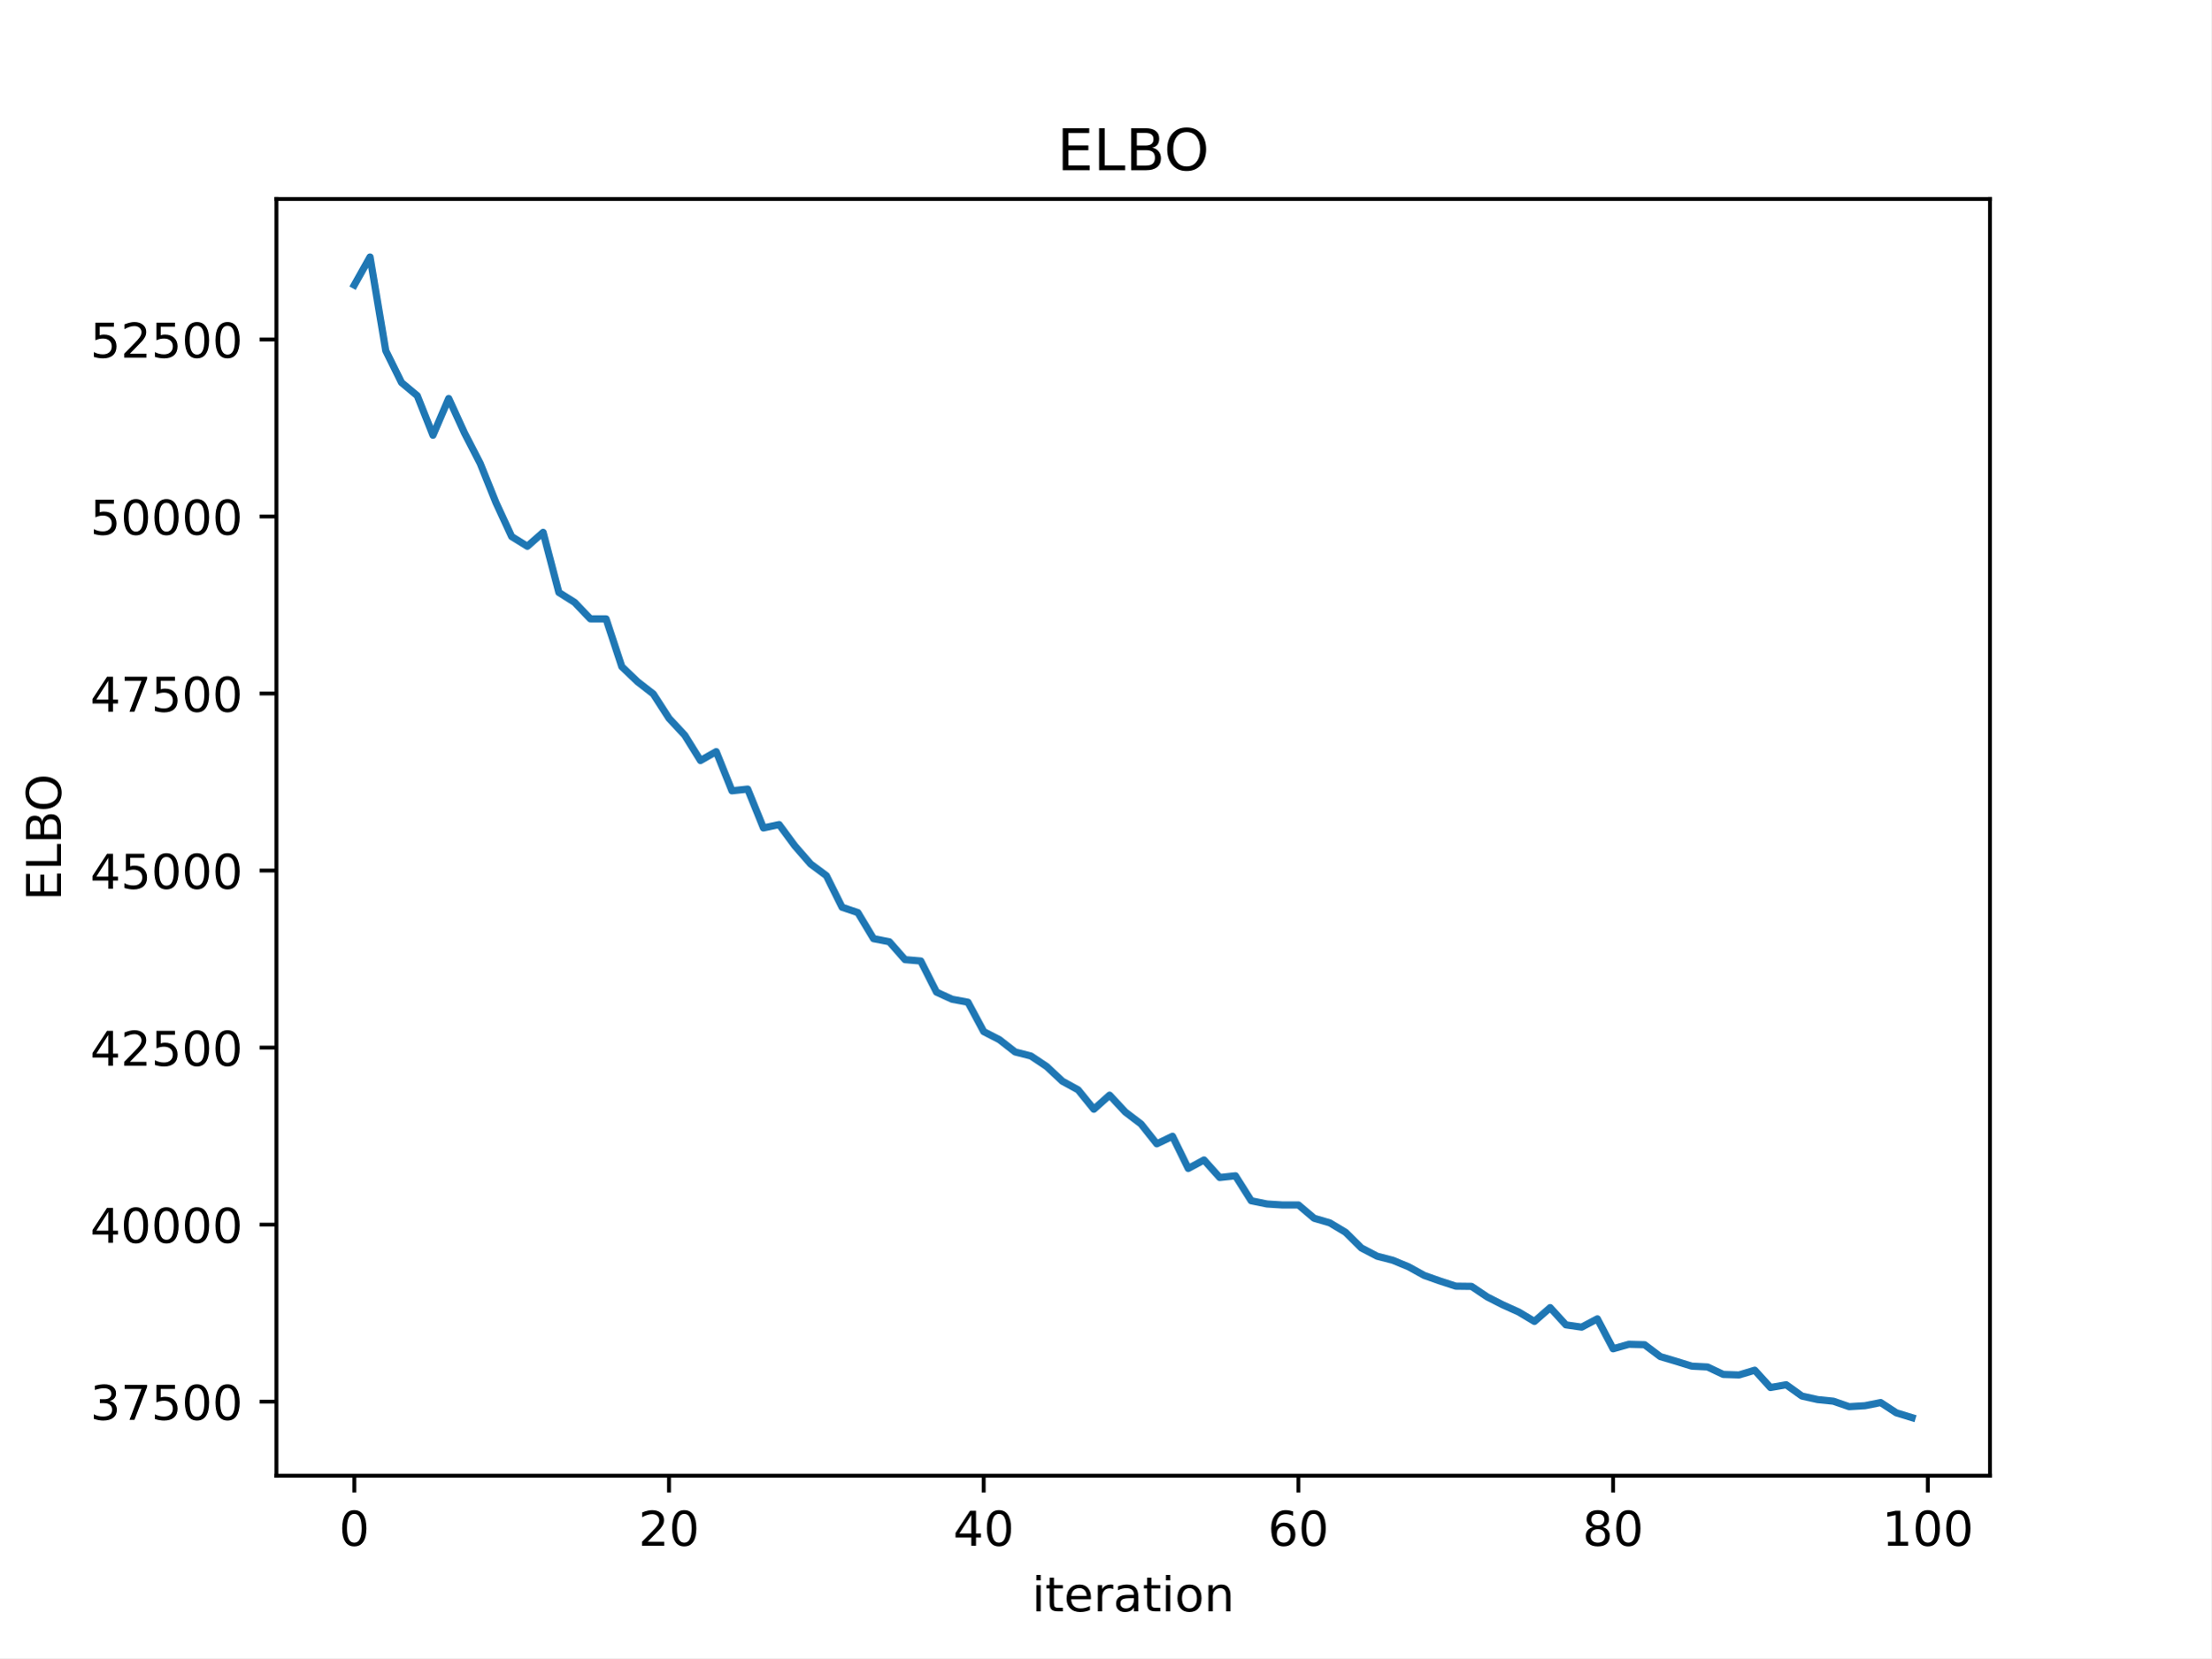
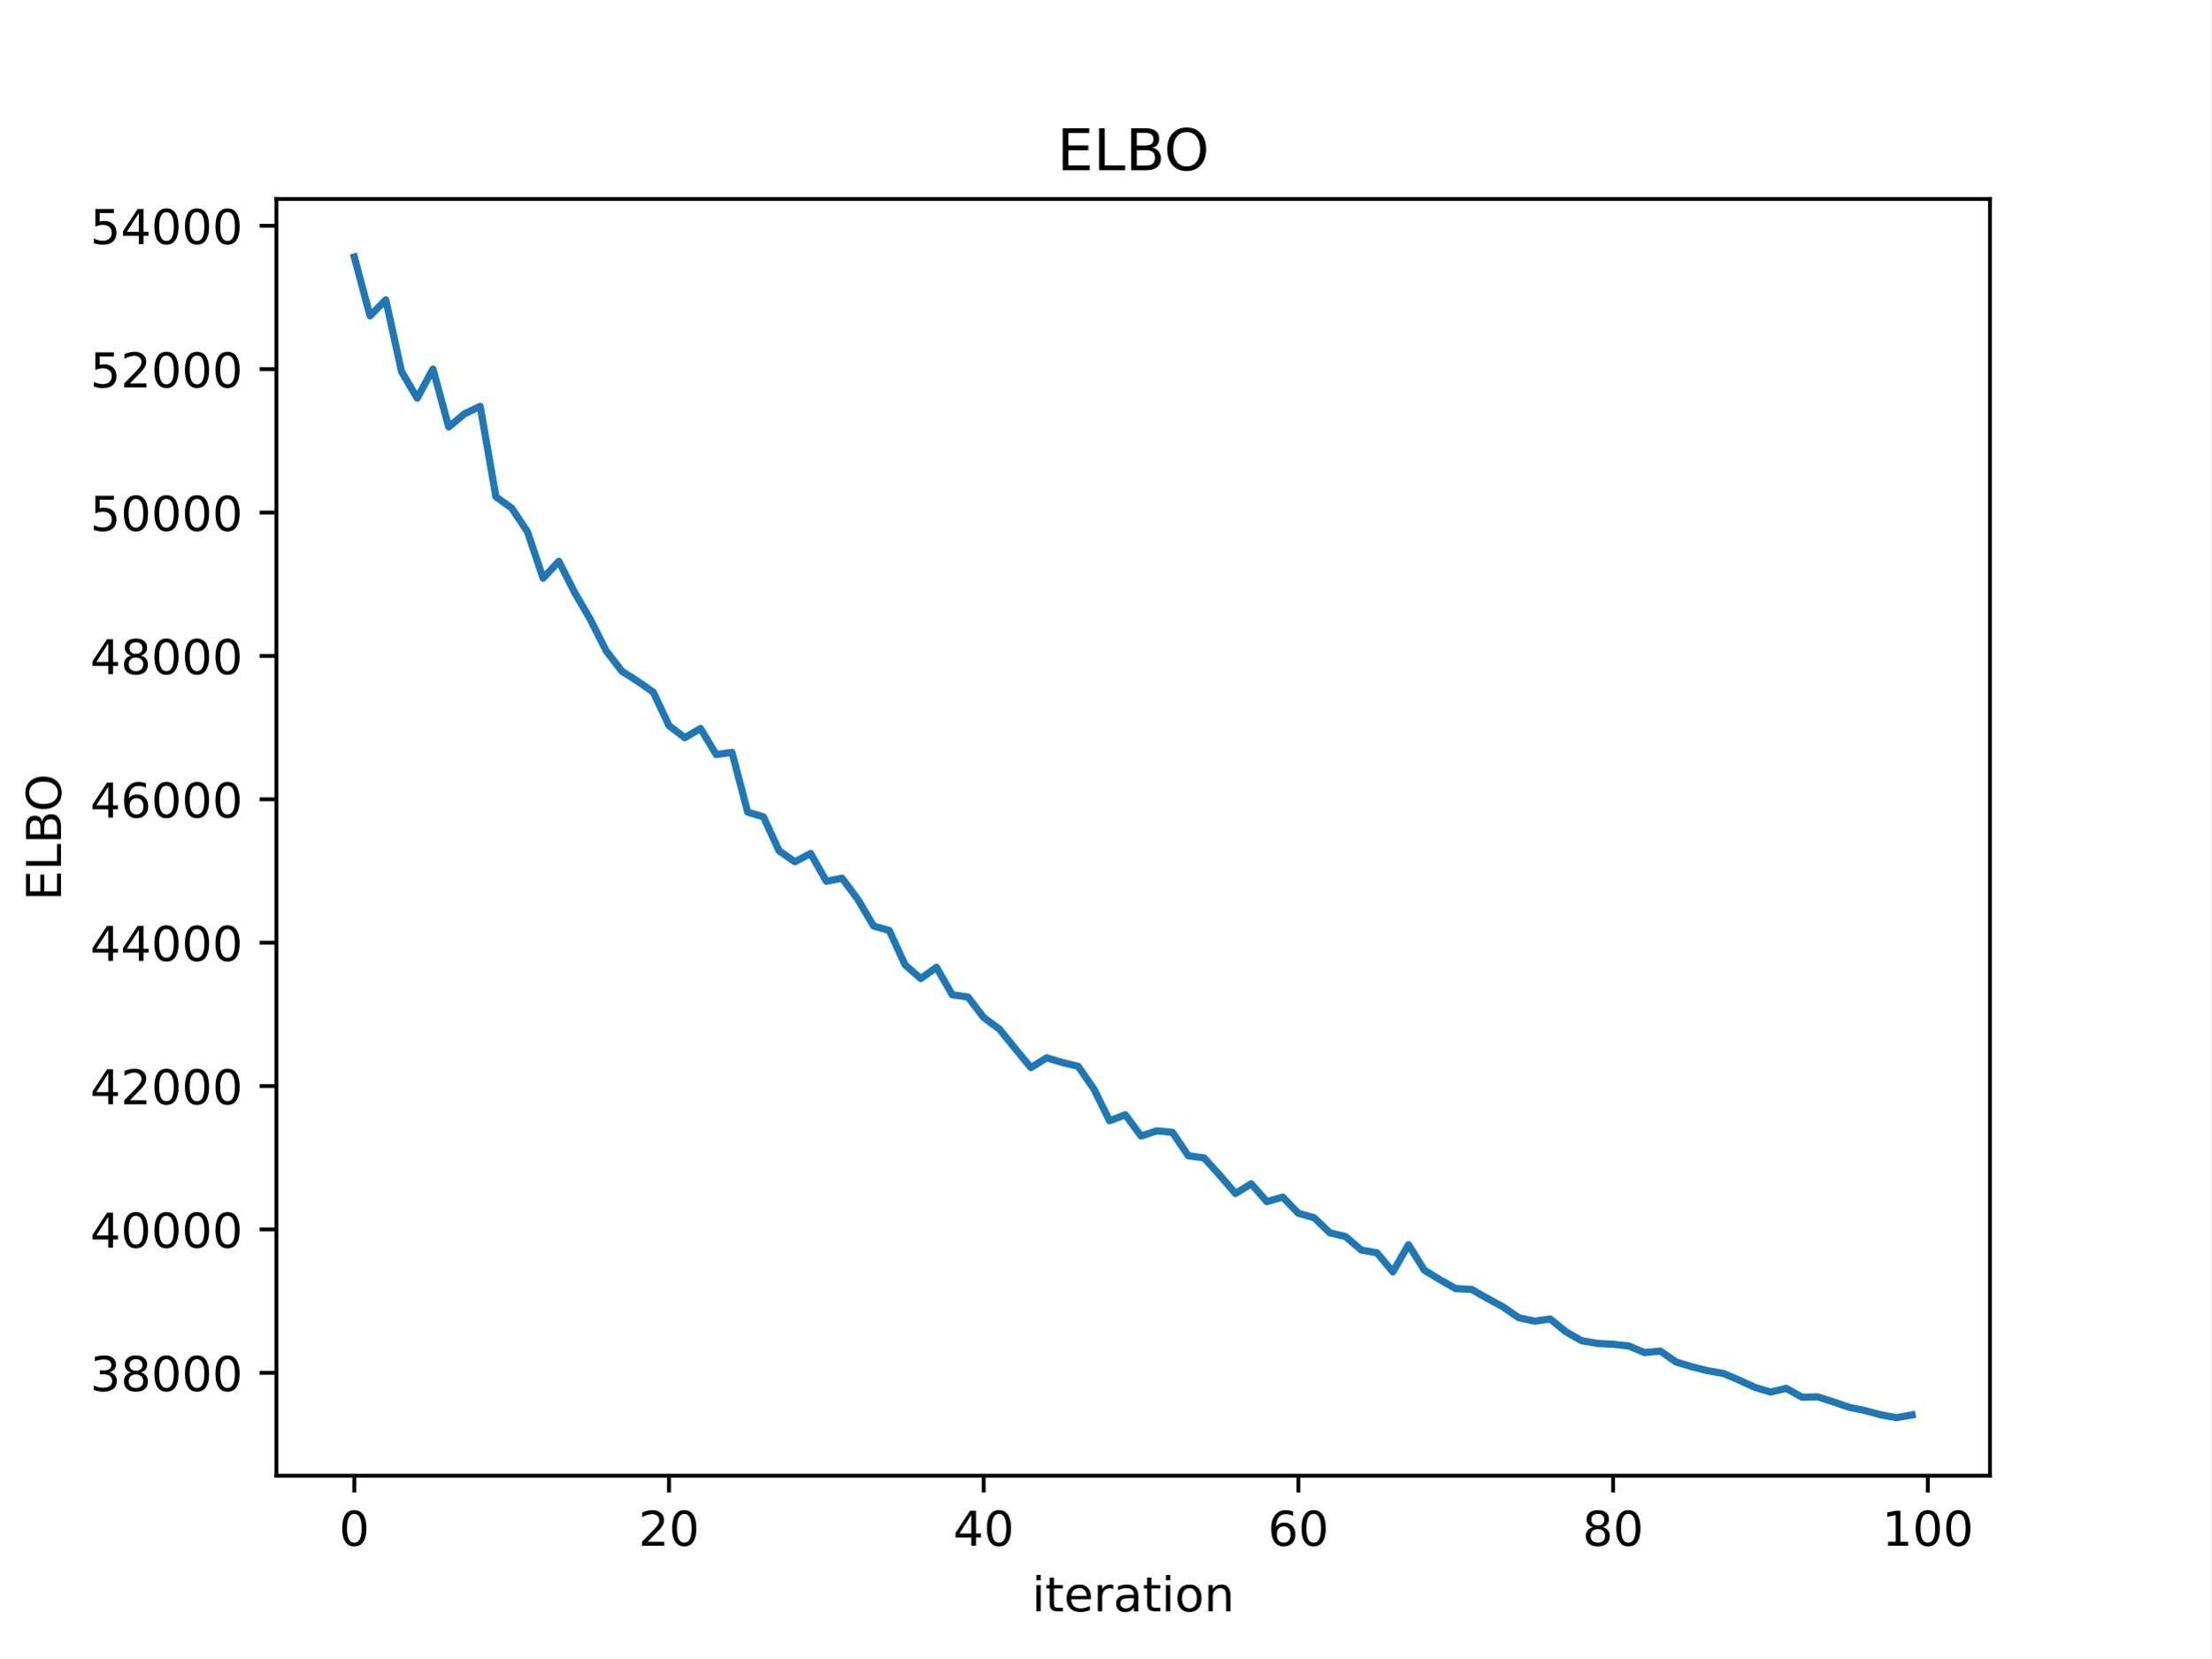
<svg xmlns="http://www.w3.org/2000/svg" xmlns:xlink="http://www.w3.org/1999/xlink" width="460.8pt" height="345.6pt" viewBox="0 0 460.8 345.6" version="1.1">
  <defs>
    <style type="text/css">*{stroke-linejoin: round; stroke-linecap: butt}</style>
  </defs>
  <g id="figure_1">
    <g id="patch_1">
      <path d="M 0 345.6  L 460.8 345.6  L 460.8 0  L 0 0  z " style="fill: #ffffff" />
    </g>
    <g id="axes_1">
      <g id="patch_2">
        <path d="M 57.6 307.584  L 414.72 307.584  L 414.72 41.472  L 57.6 41.472  z " style="fill: #ffffff" />
      </g>
      <g id="matplotlib.axis_1">
        <g id="xtick_1">
          <g id="line2d_1">
            <defs>
-               <path id="m3195ddf475" d="M 0 0  L 0 3.5  " style="stroke: #000000; stroke-width: 0.8" />
+               <path id="mbd1fb7d493" d="M 0 0  L 0 3.5  " style="stroke: #000000; stroke-width: 0.8" />
            </defs>
            <g>
-               <use xlink:href="#m3195ddf475" x="73.833" y="307.584" style="stroke: #000000; stroke-width: 0.8" />
+               <use xlink:href="#mbd1fb7d493" x="73.833" y="307.584" style="stroke: #000000; stroke-width: 0.8" />
            </g>
          </g>
          <g id="text_1">
            <g transform="translate(70.65148 322.1824) scale(0.1 -0.1)">
              <defs>
                <path id="DejaVuSans-30" d="M 2034 4250  Q 1547 4250 1301 3770  Q 1056 3291 1056 2328  Q 1056 1369 1301 889  Q 1547 409 2034 409  Q 2525 409 2770 889  Q 3016 1369 3016 2328  Q 3016 3291 2770 3770  Q 2525 4250 2034 4250  z M 2034 4750  Q 2819 4750 3233 4129  Q 3647 3509 3647 2328  Q 3647 1150 3233 529  Q 2819 -91 2034 -91  Q 1250 -91 836 529  Q 422 1150 422 2328  Q 422 3509 836 4129  Q 1250 4750 2034 4750  z " transform="scale(0.015625)" />
              </defs>
              <use xlink:href="#DejaVuSans-30" />
            </g>
          </g>
        </g>
        <g id="xtick_2">
          <g id="line2d_2">
            <g>
-               <use xlink:href="#m3195ddf475" x="139.42" y="307.584" style="stroke: #000000; stroke-width: 0.8" />
+               <use xlink:href="#mbd1fb7d493" x="139.42" y="307.584" style="stroke: #000000; stroke-width: 0.8" />
            </g>
          </g>
          <g id="text_2">
            <g transform="translate(133.057 322.1824) scale(0.1 -0.1)">
              <defs>
                <path id="DejaVuSans-32" d="M 1228 531  L 3431 531  L 3431 0  L 469 0  L 469 531  Q 828 903 1448 1529  Q 2069 2156 2228 2338  Q 2531 2678 2651 2914  Q 2772 3150 2772 3378  Q 2772 3750 2511 3984  Q 2250 4219 1831 4219  Q 1534 4219 1204 4116  Q 875 4013 500 3803  L 500 4441  Q 881 4594 1212 4672  Q 1544 4750 1819 4750  Q 2544 4750 2975 4387  Q 3406 4025 3406 3419  Q 3406 3131 3298 2873  Q 3191 2616 2906 2266  Q 2828 2175 2409 1742  Q 1991 1309 1228 531  z " transform="scale(0.015625)" />
              </defs>
              <use xlink:href="#DejaVuSans-32" />
              <use xlink:href="#DejaVuSans-30" transform="translate(63.62305 0)" />
            </g>
          </g>
        </g>
        <g id="xtick_3">
          <g id="line2d_3">
            <g>
-               <use xlink:href="#m3195ddf475" x="205.006" y="307.584" style="stroke: #000000; stroke-width: 0.8" />
+               <use xlink:href="#mbd1fb7d493" x="205.006" y="307.584" style="stroke: #000000; stroke-width: 0.8" />
            </g>
          </g>
          <g id="text_3">
            <g transform="translate(198.6438 322.1824) scale(0.1 -0.1)">
              <defs>
                <path id="DejaVuSans-34" d="M 2419 4116  L 825 1625  L 2419 1625  L 2419 4116  z M 2253 4666  L 3047 4666  L 3047 1625  L 3713 1625  L 3713 1100  L 3047 1100  L 3047 0  L 2419 0  L 2419 1100  L 313 1100  L 313 1709  L 2253 4666  z " transform="scale(0.015625)" />
              </defs>
              <use xlink:href="#DejaVuSans-34" />
              <use xlink:href="#DejaVuSans-30" transform="translate(63.62305 0)" />
            </g>
          </g>
        </g>
        <g id="xtick_4">
          <g id="line2d_4">
            <g>
-               <use xlink:href="#m3195ddf475" x="270.593" y="307.584" style="stroke: #000000; stroke-width: 0.8" />
+               <use xlink:href="#mbd1fb7d493" x="270.593" y="307.584" style="stroke: #000000; stroke-width: 0.8" />
            </g>
          </g>
          <g id="text_4">
            <g transform="translate(264.2306 322.1824) scale(0.1 -0.1)">
              <defs>
                <path id="DejaVuSans-36" d="M 2113 2584  Q 1688 2584 1439 2293  Q 1191 2003 1191 1497  Q 1191 994 1439 701  Q 1688 409 2113 409  Q 2538 409 2786 701  Q 3034 994 3034 1497  Q 3034 2003 2786 2293  Q 2538 2584 2113 2584  z M 3366 4563  L 3366 3988  Q 3128 4100 2886 4159  Q 2644 4219 2406 4219  Q 1781 4219 1451 3797  Q 1122 3375 1075 2522  Q 1259 2794 1537 2939  Q 1816 3084 2150 3084  Q 2853 3084 3261 2657  Q 3669 2231 3669 1497  Q 3669 778 3244 343  Q 2819 -91 2113 -91  Q 1303 -91 875 529  Q 447 1150 447 2328  Q 447 3434 972 4092  Q 1497 4750 2381 4750  Q 2619 4750 2861 4703  Q 3103 4656 3366 4563  z " transform="scale(0.015625)" />
              </defs>
              <use xlink:href="#DejaVuSans-36" />
              <use xlink:href="#DejaVuSans-30" transform="translate(63.62305 0)" />
            </g>
          </g>
        </g>
        <g id="xtick_5">
          <g id="line2d_5">
            <g>
-               <use xlink:href="#m3195ddf475" x="336.18" y="307.584" style="stroke: #000000; stroke-width: 0.8" />
+               <use xlink:href="#mbd1fb7d493" x="336.18" y="307.584" style="stroke: #000000; stroke-width: 0.8" />
            </g>
          </g>
          <g id="text_5">
            <g transform="translate(329.8173 322.1824) scale(0.1 -0.1)">
              <defs>
                <path id="DejaVuSans-38" d="M 2034 2216  Q 1584 2216 1326 1975  Q 1069 1734 1069 1313  Q 1069 891 1326 650  Q 1584 409 2034 409  Q 2484 409 2743 651  Q 3003 894 3003 1313  Q 3003 1734 2745 1975  Q 2488 2216 2034 2216  z M 1403 2484  Q 997 2584 770 2862  Q 544 3141 544 3541  Q 544 4100 942 4425  Q 1341 4750 2034 4750  Q 2731 4750 3128 4425  Q 3525 4100 3525 3541  Q 3525 3141 3298 2862  Q 3072 2584 2669 2484  Q 3125 2378 3379 2068  Q 3634 1759 3634 1313  Q 3634 634 3220 271  Q 2806 -91 2034 -91  Q 1263 -91 848 271  Q 434 634 434 1313  Q 434 1759 690 2068  Q 947 2378 1403 2484  z M 1172 3481  Q 1172 3119 1398 2916  Q 1625 2713 2034 2713  Q 2441 2713 2670 2916  Q 2900 3119 2900 3481  Q 2900 3844 2670 4047  Q 2441 4250 2034 4250  Q 1625 4250 1398 4047  Q 1172 3844 1172 3481  z " transform="scale(0.015625)" />
              </defs>
              <use xlink:href="#DejaVuSans-38" />
              <use xlink:href="#DejaVuSans-30" transform="translate(63.62305 0)" />
            </g>
          </g>
        </g>
        <g id="xtick_6">
          <g id="line2d_6">
            <g>
-               <use xlink:href="#m3195ddf475" x="401.767" y="307.584" style="stroke: #000000; stroke-width: 0.8" />
+               <use xlink:href="#mbd1fb7d493" x="401.767" y="307.584" style="stroke: #000000; stroke-width: 0.8" />
            </g>
          </g>
          <g id="text_6">
            <g transform="translate(392.2229 322.1824) scale(0.1 -0.1)">
              <defs>
                <path id="DejaVuSans-31" d="M 794 531  L 1825 531  L 1825 4091  L 703 3866  L 703 4441  L 1819 4666  L 2450 4666  L 2450 531  L 3481 531  L 3481 0  L 794 0  L 794 531  z " transform="scale(0.015625)" />
              </defs>
              <use xlink:href="#DejaVuSans-31" />
              <use xlink:href="#DejaVuSans-30" transform="translate(63.62305 0)" />
              <use xlink:href="#DejaVuSans-30" transform="translate(127.2461 0)" />
            </g>
          </g>
        </g>
        <g id="text_7">
          <g transform="translate(215.0373 335.8606) scale(0.1 -0.1)">
            <defs>
              <path id="DejaVuSans-69" d="M 603 3500  L 1178 3500  L 1178 0  L 603 0  L 603 3500  z M 603 4863  L 1178 4863  L 1178 4134  L 603 4134  L 603 4863  z " transform="scale(0.015625)" />
              <path id="DejaVuSans-74" d="M 1172 4494  L 1172 3500  L 2356 3500  L 2356 3053  L 1172 3053  L 1172 1153  Q 1172 725 1289 603  Q 1406 481 1766 481  L 2356 481  L 2356 0  L 1766 0  Q 1100 0 847 248  Q 594 497 594 1153  L 594 3053  L 172 3053  L 172 3500  L 594 3500  L 594 4494  L 1172 4494  z " transform="scale(0.015625)" />
              <path id="DejaVuSans-65" d="M 3597 1894  L 3597 1613  L 953 1613  Q 991 1019 1311 708  Q 1631 397 2203 397  Q 2534 397 2845 478  Q 3156 559 3463 722  L 3463 178  Q 3153 47 2828 -22  Q 2503 -91 2169 -91  Q 1331 -91 842 396  Q 353 884 353 1716  Q 353 2575 817 3079  Q 1281 3584 2069 3584  Q 2775 3584 3186 3129  Q 3597 2675 3597 1894  z M 3022 2063  Q 3016 2534 2758 2815  Q 2500 3097 2075 3097  Q 1594 3097 1305 2825  Q 1016 2553 972 2059  L 3022 2063  z " transform="scale(0.015625)" />
              <path id="DejaVuSans-72" d="M 2631 2963  Q 2534 3019 2420 3045  Q 2306 3072 2169 3072  Q 1681 3072 1420 2755  Q 1159 2438 1159 1844  L 1159 0  L 581 0  L 581 3500  L 1159 3500  L 1159 2956  Q 1341 3275 1631 3429  Q 1922 3584 2338 3584  Q 2397 3584 2469 3576  Q 2541 3569 2628 3553  L 2631 2963  z " transform="scale(0.015625)" />
              <path id="DejaVuSans-61" d="M 2194 1759  Q 1497 1759 1228 1600  Q 959 1441 959 1056  Q 959 750 1161 570  Q 1363 391 1709 391  Q 2188 391 2477 730  Q 2766 1069 2766 1631  L 2766 1759  L 2194 1759  z M 3341 1997  L 3341 0  L 2766 0  L 2766 531  Q 2569 213 2275 61  Q 1981 -91 1556 -91  Q 1019 -91 701 211  Q 384 513 384 1019  Q 384 1609 779 1909  Q 1175 2209 1959 2209  L 2766 2209  L 2766 2266  Q 2766 2663 2505 2880  Q 2244 3097 1772 3097  Q 1472 3097 1187 3025  Q 903 2953 641 2809  L 641 3341  Q 956 3463 1253 3523  Q 1550 3584 1831 3584  Q 2591 3584 2966 3190  Q 3341 2797 3341 1997  z " transform="scale(0.015625)" />
              <path id="DejaVuSans-6f" d="M 1959 3097  Q 1497 3097 1228 2736  Q 959 2375 959 1747  Q 959 1119 1226 758  Q 1494 397 1959 397  Q 2419 397 2687 759  Q 2956 1122 2956 1747  Q 2956 2369 2687 2733  Q 2419 3097 1959 3097  z M 1959 3584  Q 2709 3584 3137 3096  Q 3566 2609 3566 1747  Q 3566 888 3137 398  Q 2709 -91 1959 -91  Q 1206 -91 779 398  Q 353 888 353 1747  Q 353 2609 779 3096  Q 1206 3584 1959 3584  z " transform="scale(0.015625)" />
              <path id="DejaVuSans-6e" d="M 3513 2113  L 3513 0  L 2938 0  L 2938 2094  Q 2938 2591 2744 2837  Q 2550 3084 2163 3084  Q 1697 3084 1428 2787  Q 1159 2491 1159 1978  L 1159 0  L 581 0  L 581 3500  L 1159 3500  L 1159 2956  Q 1366 3272 1645 3428  Q 1925 3584 2291 3584  Q 2894 3584 3203 3211  Q 3513 2838 3513 2113  z " transform="scale(0.015625)" />
            </defs>
            <use xlink:href="#DejaVuSans-69" />
            <use xlink:href="#DejaVuSans-74" transform="translate(27.7832 0)" />
            <use xlink:href="#DejaVuSans-65" transform="translate(66.99219 0)" />
            <use xlink:href="#DejaVuSans-72" transform="translate(128.5156 0)" />
            <use xlink:href="#DejaVuSans-61" transform="translate(169.6289 0)" />
            <use xlink:href="#DejaVuSans-74" transform="translate(230.9082 0)" />
            <use xlink:href="#DejaVuSans-69" transform="translate(270.1172 0)" />
            <use xlink:href="#DejaVuSans-6f" transform="translate(297.9004 0)" />
            <use xlink:href="#DejaVuSans-6e" transform="translate(359.082 0)" />
          </g>
        </g>
      </g>
      <g id="matplotlib.axis_2">
        <g id="ytick_1">
          <g id="line2d_7">
            <defs>
-               <path id="m29739c232f" d="M 0 0  L -3.5 0  " style="stroke: #000000; stroke-width: 0.8" />
+               <path id="mc43cd825d2" d="M 0 0  L -3.5 0  " style="stroke: #000000; stroke-width: 0.8" />
            </defs>
            <g>
-               <use xlink:href="#m29739c232f" x="57.6" y="292.151" style="stroke: #000000; stroke-width: 0.8" />
+               <use xlink:href="#mc43cd825d2" x="57.6" y="286.143" style="stroke: #000000; stroke-width: 0.8" />
            </g>
          </g>
          <g id="text_8">
-             <g transform="translate(18.7875 295.9499) scale(0.1 -0.1)">
+             <g transform="translate(18.7875 289.9421) scale(0.1 -0.1)">
              <defs>
                <path id="DejaVuSans-33" d="M 2597 2516  Q 3050 2419 3304 2112  Q 3559 1806 3559 1356  Q 3559 666 3084 287  Q 2609 -91 1734 -91  Q 1441 -91 1130 -33  Q 819 25 488 141  L 488 750  Q 750 597 1062 519  Q 1375 441 1716 441  Q 2309 441 2620 675  Q 2931 909 2931 1356  Q 2931 1769 2642 2001  Q 2353 2234 1838 2234  L 1294 2234  L 1294 2753  L 1863 2753  Q 2328 2753 2575 2939  Q 2822 3125 2822 3475  Q 2822 3834 2567 4026  Q 2313 4219 1838 4219  Q 1578 4219 1281 4162  Q 984 4106 628 3988  L 628 4550  Q 988 4650 1302 4700  Q 1616 4750 1894 4750  Q 2613 4750 3031 4423  Q 3450 4097 3450 3541  Q 3450 3153 3228 2886  Q 3006 2619 2597 2516  z " transform="scale(0.015625)" />
-                 <path id="DejaVuSans-37" d="M 525 4666  L 3525 4666  L 3525 4397  L 1831 0  L 1172 0  L 2766 4134  L 525 4134  L 525 4666  z " transform="scale(0.015625)" />
-                 <path id="DejaVuSans-35" d="M 691 4666  L 3169 4666  L 3169 4134  L 1269 4134  L 1269 2991  Q 1406 3038 1543 3061  Q 1681 3084 1819 3084  Q 2600 3084 3056 2656  Q 3513 2228 3513 1497  Q 3513 744 3044 326  Q 2575 -91 1722 -91  Q 1428 -91 1123 -41  Q 819 9 494 109  L 494 744  Q 775 591 1075 516  Q 1375 441 1709 441  Q 2250 441 2565 725  Q 2881 1009 2881 1497  Q 2881 1984 2565 2268  Q 2250 2553 1709 2553  Q 1456 2553 1204 2497  Q 953 2441 691 2322  L 691 4666  z " transform="scale(0.015625)" />
              </defs>
              <use xlink:href="#DejaVuSans-33" />
-               <use xlink:href="#DejaVuSans-37" transform="translate(63.62305 0)" />
-               <use xlink:href="#DejaVuSans-35" transform="translate(127.2461 0)" />
+               <use xlink:href="#DejaVuSans-38" transform="translate(63.62305 0)" />
+               <use xlink:href="#DejaVuSans-30" transform="translate(127.2461 0)" />
              <use xlink:href="#DejaVuSans-30" transform="translate(190.8691 0)" />
              <use xlink:href="#DejaVuSans-30" transform="translate(254.4922 0)" />
            </g>
          </g>
        </g>
        <g id="ytick_2">
          <g id="line2d_8">
            <g>
-               <use xlink:href="#m29739c232f" x="57.6" y="255.25" style="stroke: #000000; stroke-width: 0.8" />
+               <use xlink:href="#mc43cd825d2" x="57.6" y="256.257" style="stroke: #000000; stroke-width: 0.8" />
            </g>
          </g>
          <g id="text_9">
-             <g transform="translate(18.7875 259.049) scale(0.1 -0.1)">
+             <g transform="translate(18.7875 260.0562) scale(0.1 -0.1)">
              <use xlink:href="#DejaVuSans-34" />
              <use xlink:href="#DejaVuSans-30" transform="translate(63.62305 0)" />
              <use xlink:href="#DejaVuSans-30" transform="translate(127.2461 0)" />
              <use xlink:href="#DejaVuSans-30" transform="translate(190.8691 0)" />
              <use xlink:href="#DejaVuSans-30" transform="translate(254.4922 0)" />
            </g>
          </g>
        </g>
        <g id="ytick_3">
          <g id="line2d_9">
            <g>
-               <use xlink:href="#m29739c232f" x="57.6" y="218.349" style="stroke: #000000; stroke-width: 0.8" />
+               <use xlink:href="#mc43cd825d2" x="57.6" y="226.371" style="stroke: #000000; stroke-width: 0.8" />
            </g>
          </g>
          <g id="text_10">
-             <g transform="translate(18.7875 222.1482) scale(0.1 -0.1)">
+             <g transform="translate(18.7875 230.1703) scale(0.1 -0.1)">
              <use xlink:href="#DejaVuSans-34" />
              <use xlink:href="#DejaVuSans-32" transform="translate(63.62305 0)" />
-               <use xlink:href="#DejaVuSans-35" transform="translate(127.2461 0)" />
+               <use xlink:href="#DejaVuSans-30" transform="translate(127.2461 0)" />
              <use xlink:href="#DejaVuSans-30" transform="translate(190.8691 0)" />
              <use xlink:href="#DejaVuSans-30" transform="translate(254.4922 0)" />
            </g>
          </g>
        </g>
        <g id="ytick_4">
          <g id="line2d_10">
            <g>
-               <use xlink:href="#m29739c232f" x="57.6" y="181.448" style="stroke: #000000; stroke-width: 0.8" />
+               <use xlink:href="#mc43cd825d2" x="57.6" y="196.485" style="stroke: #000000; stroke-width: 0.8" />
            </g>
          </g>
          <g id="text_11">
-             <g transform="translate(18.7875 185.2473) scale(0.1 -0.1)">
-               <use xlink:href="#DejaVuSans-34" />
-               <use xlink:href="#DejaVuSans-35" transform="translate(63.62305 0)" />
+             <g transform="translate(18.7875 200.2844) scale(0.1 -0.1)">
+               <use xlink:href="#DejaVuSans-34" />
+               <use xlink:href="#DejaVuSans-34" transform="translate(63.62305 0)" />
              <use xlink:href="#DejaVuSans-30" transform="translate(127.2461 0)" />
              <use xlink:href="#DejaVuSans-30" transform="translate(190.8691 0)" />
              <use xlink:href="#DejaVuSans-30" transform="translate(254.4922 0)" />
            </g>
          </g>
        </g>
        <g id="ytick_5">
          <g id="line2d_11">
            <g>
-               <use xlink:href="#m29739c232f" x="57.6" y="144.547" style="stroke: #000000; stroke-width: 0.8" />
+               <use xlink:href="#mc43cd825d2" x="57.6" y="166.599" style="stroke: #000000; stroke-width: 0.8" />
            </g>
          </g>
          <g id="text_12">
-             <g transform="translate(18.7875 148.3464) scale(0.1 -0.1)">
-               <use xlink:href="#DejaVuSans-34" />
-               <use xlink:href="#DejaVuSans-37" transform="translate(63.62305 0)" />
-               <use xlink:href="#DejaVuSans-35" transform="translate(127.2461 0)" />
+             <g transform="translate(18.7875 170.3986) scale(0.1 -0.1)">
+               <use xlink:href="#DejaVuSans-34" />
+               <use xlink:href="#DejaVuSans-36" transform="translate(63.62305 0)" />
+               <use xlink:href="#DejaVuSans-30" transform="translate(127.2461 0)" />
              <use xlink:href="#DejaVuSans-30" transform="translate(190.8691 0)" />
              <use xlink:href="#DejaVuSans-30" transform="translate(254.4922 0)" />
            </g>
          </g>
        </g>
        <g id="ytick_6">
          <g id="line2d_12">
            <g>
-               <use xlink:href="#m29739c232f" x="57.6" y="107.646" style="stroke: #000000; stroke-width: 0.8" />
+               <use xlink:href="#mc43cd825d2" x="57.6" y="136.713" style="stroke: #000000; stroke-width: 0.8" />
            </g>
          </g>
          <g id="text_13">
-             <g transform="translate(18.7875 111.4455) scale(0.1 -0.1)">
-               <use xlink:href="#DejaVuSans-35" />
-               <use xlink:href="#DejaVuSans-30" transform="translate(63.62305 0)" />
+             <g transform="translate(18.7875 140.5127) scale(0.1 -0.1)">
+               <use xlink:href="#DejaVuSans-34" />
+               <use xlink:href="#DejaVuSans-38" transform="translate(63.62305 0)" />
              <use xlink:href="#DejaVuSans-30" transform="translate(127.2461 0)" />
              <use xlink:href="#DejaVuSans-30" transform="translate(190.8691 0)" />
              <use xlink:href="#DejaVuSans-30" transform="translate(254.4922 0)" />
            </g>
          </g>
        </g>
        <g id="ytick_7">
          <g id="line2d_13">
            <g>
-               <use xlink:href="#m29739c232f" x="57.6" y="70.745" style="stroke: #000000; stroke-width: 0.8" />
+               <use xlink:href="#mc43cd825d2" x="57.6" y="106.828" style="stroke: #000000; stroke-width: 0.8" />
            </g>
          </g>
          <g id="text_14">
-             <g transform="translate(18.7875 74.54458) scale(0.1 -0.1)">
+             <g transform="translate(18.7875 110.6268) scale(0.1 -0.1)">
+               <defs>
+                 <path id="DejaVuSans-35" d="M 691 4666  L 3169 4666  L 3169 4134  L 1269 4134  L 1269 2991  Q 1406 3038 1543 3061  Q 1681 3084 1819 3084  Q 2600 3084 3056 2656  Q 3513 2228 3513 1497  Q 3513 744 3044 326  Q 2575 -91 1722 -91  Q 1428 -91 1123 -41  Q 819 9 494 109  L 494 744  Q 775 591 1075 516  Q 1375 441 1709 441  Q 2250 441 2565 725  Q 2881 1009 2881 1497  Q 2881 1984 2565 2268  Q 2250 2553 1709 2553  Q 1456 2553 1204 2497  Q 953 2441 691 2322  L 691 4666  z " transform="scale(0.015625)" />
+               </defs>
+               <use xlink:href="#DejaVuSans-35" />
+               <use xlink:href="#DejaVuSans-30" transform="translate(63.62305 0)" />
+               <use xlink:href="#DejaVuSans-30" transform="translate(127.2461 0)" />
+               <use xlink:href="#DejaVuSans-30" transform="translate(190.8691 0)" />
+               <use xlink:href="#DejaVuSans-30" transform="translate(254.4922 0)" />
+             </g>
+           </g>
+         </g>
+         <g id="ytick_8">
+           <g id="line2d_14">
+             <g>
+               <use xlink:href="#mc43cd825d2" x="57.6" y="76.942" style="stroke: #000000; stroke-width: 0.8" />
+             </g>
+           </g>
+           <g id="text_15">
+             <g transform="translate(18.7875 80.7409) scale(0.1 -0.1)">
              <use xlink:href="#DejaVuSans-35" />
              <use xlink:href="#DejaVuSans-32" transform="translate(63.62305 0)" />
-               <use xlink:href="#DejaVuSans-35" transform="translate(127.2461 0)" />
-               <use xlink:href="#DejaVuSans-30" transform="translate(190.8691 0)" />
-               <use xlink:href="#DejaVuSans-30" transform="translate(254.4922 0)" />
-             </g>
-           </g>
-         </g>
-         <g id="text_15">
+               <use xlink:href="#DejaVuSans-30" transform="translate(127.2461 0)" />
+               <use xlink:href="#DejaVuSans-30" transform="translate(190.8691 0)" />
+               <use xlink:href="#DejaVuSans-30" transform="translate(254.4922 0)" />
+             </g>
+           </g>
+         </g>
+         <g id="ytick_9">
+           <g id="line2d_15">
+             <g>
+               <use xlink:href="#mc43cd825d2" x="57.6" y="47.056" style="stroke: #000000; stroke-width: 0.8" />
+             </g>
+           </g>
+           <g id="text_16">
+             <g transform="translate(18.7875 50.85501) scale(0.1 -0.1)">
+               <use xlink:href="#DejaVuSans-35" />
+               <use xlink:href="#DejaVuSans-34" transform="translate(63.62305 0)" />
+               <use xlink:href="#DejaVuSans-30" transform="translate(127.2461 0)" />
+               <use xlink:href="#DejaVuSans-30" transform="translate(190.8691 0)" />
+               <use xlink:href="#DejaVuSans-30" transform="translate(254.4922 0)" />
+             </g>
+           </g>
+         </g>
+         <g id="text_17">
          <g transform="translate(12.70781 187.7522) rotate(-90) scale(0.1 -0.1)">
            <defs>
              <path id="DejaVuSans-45" d="M 628 4666  L 3578 4666  L 3578 4134  L 1259 4134  L 1259 2753  L 3481 2753  L 3481 2222  L 1259 2222  L 1259 531  L 3634 531  L 3634 0  L 628 0  L 628 4666  z " transform="scale(0.015625)" />
              <path id="DejaVuSans-4c" d="M 628 4666  L 1259 4666  L 1259 531  L 3531 531  L 3531 0  L 628 0  L 628 4666  z " transform="scale(0.015625)" />
              <path id="DejaVuSans-42" d="M 1259 2228  L 1259 519  L 2272 519  Q 2781 519 3026 730  Q 3272 941 3272 1375  Q 3272 1813 3026 2020  Q 2781 2228 2272 2228  L 1259 2228  z M 1259 4147  L 1259 2741  L 2194 2741  Q 2656 2741 2882 2914  Q 3109 3088 3109 3444  Q 3109 3797 2882 3972  Q 2656 4147 2194 4147  L 1259 4147  z M 628 4666  L 2241 4666  Q 2963 4666 3353 4366  Q 3744 4066 3744 3513  Q 3744 3084 3544 2831  Q 3344 2578 2956 2516  Q 3422 2416 3680 2098  Q 3938 1781 3938 1306  Q 3938 681 3513 340  Q 3088 0 2303 0  L 628 0  L 628 4666  z " transform="scale(0.015625)" />
              <path id="DejaVuSans-4f" d="M 2522 4238  Q 1834 4238 1429 3725  Q 1025 3213 1025 2328  Q 1025 1447 1429 934  Q 1834 422 2522 422  Q 3209 422 3611 934  Q 4013 1447 4013 2328  Q 4013 3213 3611 3725  Q 3209 4238 2522 4238  z M 2522 4750  Q 3503 4750 4090 4092  Q 4678 3434 4678 2328  Q 4678 1225 4090 567  Q 3503 -91 2522 -91  Q 1538 -91 948 565  Q 359 1222 359 2328  Q 359 3434 948 4092  Q 1538 4750 2522 4750  z " transform="scale(0.015625)" />
            </defs>
            <use xlink:href="#DejaVuSans-45" />
            <use xlink:href="#DejaVuSans-4c" transform="translate(63.18359 0)" />
            <use xlink:href="#DejaVuSans-42" transform="translate(118.8965 0)" />
            <use xlink:href="#DejaVuSans-4f" transform="translate(185.75 0)" />
          </g>
        </g>
      </g>
-       <g id="line2d_14">
-         <path d="M 73.833 59.41  L 77.112 53.568  L 80.391 73.098  L 83.671 79.732  L 86.95 82.469  L 90.229 90.714  L 93.509 83.056  L 96.788 90.227  L 100.067 96.581  L 103.347 104.744  L 106.626 111.833  L 109.905 113.861  L 113.185 110.963  L 116.464 123.484  L 119.743 125.544  L 123.023 128.98  L 126.302 128.991  L 129.581 138.95  L 132.861 142.088  L 136.14 144.632  L 139.42 149.717  L 142.699 153.24  L 145.978 158.513  L 149.258 156.663  L 152.537 164.822  L 155.816 164.467  L 159.096 172.561  L 162.375 171.873  L 165.654 176.313  L 168.934 180.08  L 172.213 182.509  L 175.492 189.109  L 178.772 190.2  L 182.051 195.657  L 185.33 196.284  L 188.61 200.018  L 191.889 200.302  L 195.168 206.791  L 198.448 208.286  L 201.727 208.89  L 205.006 215.019  L 208.286 216.708  L 211.565 219.267  L 214.844 220.101  L 218.124 222.29  L 221.403 225.361  L 224.682 227.154  L 227.962 231.202  L 231.241 228.262  L 234.52 231.787  L 237.8 234.28  L 241.079 238.405  L 244.358 236.841  L 247.638 243.55  L 250.917 241.778  L 254.196 245.434  L 257.476 245.079  L 260.755 250.277  L 264.034 250.946  L 267.314 251.158  L 270.593 251.15  L 273.872 253.926  L 277.152 254.894  L 280.431 256.86  L 283.71 260.112  L 286.99 261.829  L 290.269 262.683  L 293.548 264.04  L 296.828 265.85  L 300.107 267.004  L 303.386 268.079  L 306.666 268.121  L 309.945 270.324  L 313.224 271.99  L 316.504 273.464  L 319.783 275.429  L 323.062 272.554  L 326.342 276.144  L 329.621 276.621  L 332.9 274.891  L 336.18 281.131  L 339.459 280.198  L 342.739 280.286  L 346.018 282.757  L 349.297 283.736  L 352.577 284.75  L 355.856 284.924  L 359.135 286.477  L 362.415 286.59  L 365.694 285.593  L 368.973 289.204  L 372.253 288.63  L 375.532 290.985  L 378.811 291.723  L 382.091 292.058  L 385.37 293.201  L 388.649 293.001  L 391.929 292.339  L 395.208 294.484  L 398.487 295.488  " clip-path="url(#pca296caa7f)" style="fill: none; stroke: #1f77b4; stroke-width: 1.5; stroke-linecap: square" />
+       <g id="line2d_16">
+         <path d="M 73.833 53.568  L 77.112 65.839  L 80.391 62.495  L 83.671 77.433  L 86.95 82.985  L 90.229 76.923  L 93.509 88.991  L 96.788 86.253  L 100.067 84.685  L 103.347 103.555  L 106.626 105.892  L 109.905 110.8  L 113.185 120.519  L 116.464 116.988  L 119.743 123.483  L 123.023 129.101  L 126.302 135.606  L 129.581 139.892  L 132.861 141.977  L 136.14 144.261  L 139.42 151.253  L 142.699 153.767  L 145.978 151.831  L 149.258 157.274  L 152.537 156.812  L 155.816 169.27  L 159.096 170.254  L 162.375 177.349  L 165.654 179.621  L 168.934 177.886  L 172.213 183.683  L 175.492 183.048  L 178.772 187.45  L 182.051 193.005  L 185.33 193.939  L 188.61 201.098  L 191.889 203.963  L 195.168 201.614  L 198.448 207.346  L 201.727 207.802  L 205.006 212.095  L 208.286 214.509  L 211.565 218.56  L 214.844 222.522  L 218.124 220.479  L 221.403 221.468  L 224.682 222.246  L 227.962 226.969  L 231.241 233.603  L 234.52 232.351  L 237.8 236.784  L 241.079 235.702  L 244.358 236.022  L 247.638 240.903  L 250.917 241.337  L 254.196 244.938  L 257.476 248.765  L 260.755 246.744  L 264.034 250.466  L 267.314 249.507  L 270.593 252.895  L 273.872 253.812  L 277.152 256.962  L 280.431 257.755  L 283.71 260.554  L 286.99 261.152  L 290.269 265.102  L 293.548 259.434  L 296.828 264.74  L 300.107 266.746  L 303.386 268.598  L 306.666 268.745  L 309.945 270.616  L 313.224 272.387  L 316.504 274.659  L 319.783 275.376  L 323.062 274.919  L 326.342 277.584  L 329.621 279.459  L 332.9 280.011  L 336.18 280.19  L 339.459 280.558  L 342.739 281.929  L 346.018 281.609  L 349.297 283.883  L 352.577 284.872  L 355.856 285.698  L 359.135 286.267  L 362.415 287.65  L 365.694 289.162  L 368.973 290.147  L 372.253 289.376  L 375.532 291.216  L 378.811 291.154  L 382.091 292.204  L 385.37 293.329  L 388.649 294.008  L 391.929 294.893  L 395.208 295.488  L 398.487 294.909  " clip-path="url(#p9c5b3c9d25)" style="fill: none; stroke: #1f77b4; stroke-width: 1.5; stroke-linecap: square" />
      </g>
      <g id="patch_3">
        <path d="M 57.6 307.584  L 57.6 41.472  " style="fill: none; stroke: #000000; stroke-width: 0.8; stroke-linejoin: miter; stroke-linecap: square" />
      </g>
      <g id="patch_4">
        <path d="M 414.72 307.584  L 414.72 41.472  " style="fill: none; stroke: #000000; stroke-width: 0.8; stroke-linejoin: miter; stroke-linecap: square" />
      </g>
      <g id="patch_5">
        <path d="M 57.6 307.584  L 414.72 307.584  " style="fill: none; stroke: #000000; stroke-width: 0.8; stroke-linejoin: miter; stroke-linecap: square" />
      </g>
      <g id="patch_6">
        <path d="M 57.6 41.472  L 414.72 41.472  " style="fill: none; stroke: #000000; stroke-width: 0.8; stroke-linejoin: miter; stroke-linecap: square" />
      </g>
-       <g id="text_16">
+       <g id="text_18">
        <g transform="translate(220.2909 35.472) scale(0.12 -0.12)">
          <use xlink:href="#DejaVuSans-45" />
          <use xlink:href="#DejaVuSans-4c" transform="translate(63.18359 0)" />
          <use xlink:href="#DejaVuSans-42" transform="translate(118.8965 0)" />
          <use xlink:href="#DejaVuSans-4f" transform="translate(185.75 0)" />
        </g>
      </g>
    </g>
  </g>
  <defs>
-     <clipPath id="pca296caa7f">
+     <clipPath id="p9c5b3c9d25">
      <rect x="57.6" y="41.472" width="357.12" height="266.112" />
    </clipPath>
  </defs>
</svg>
